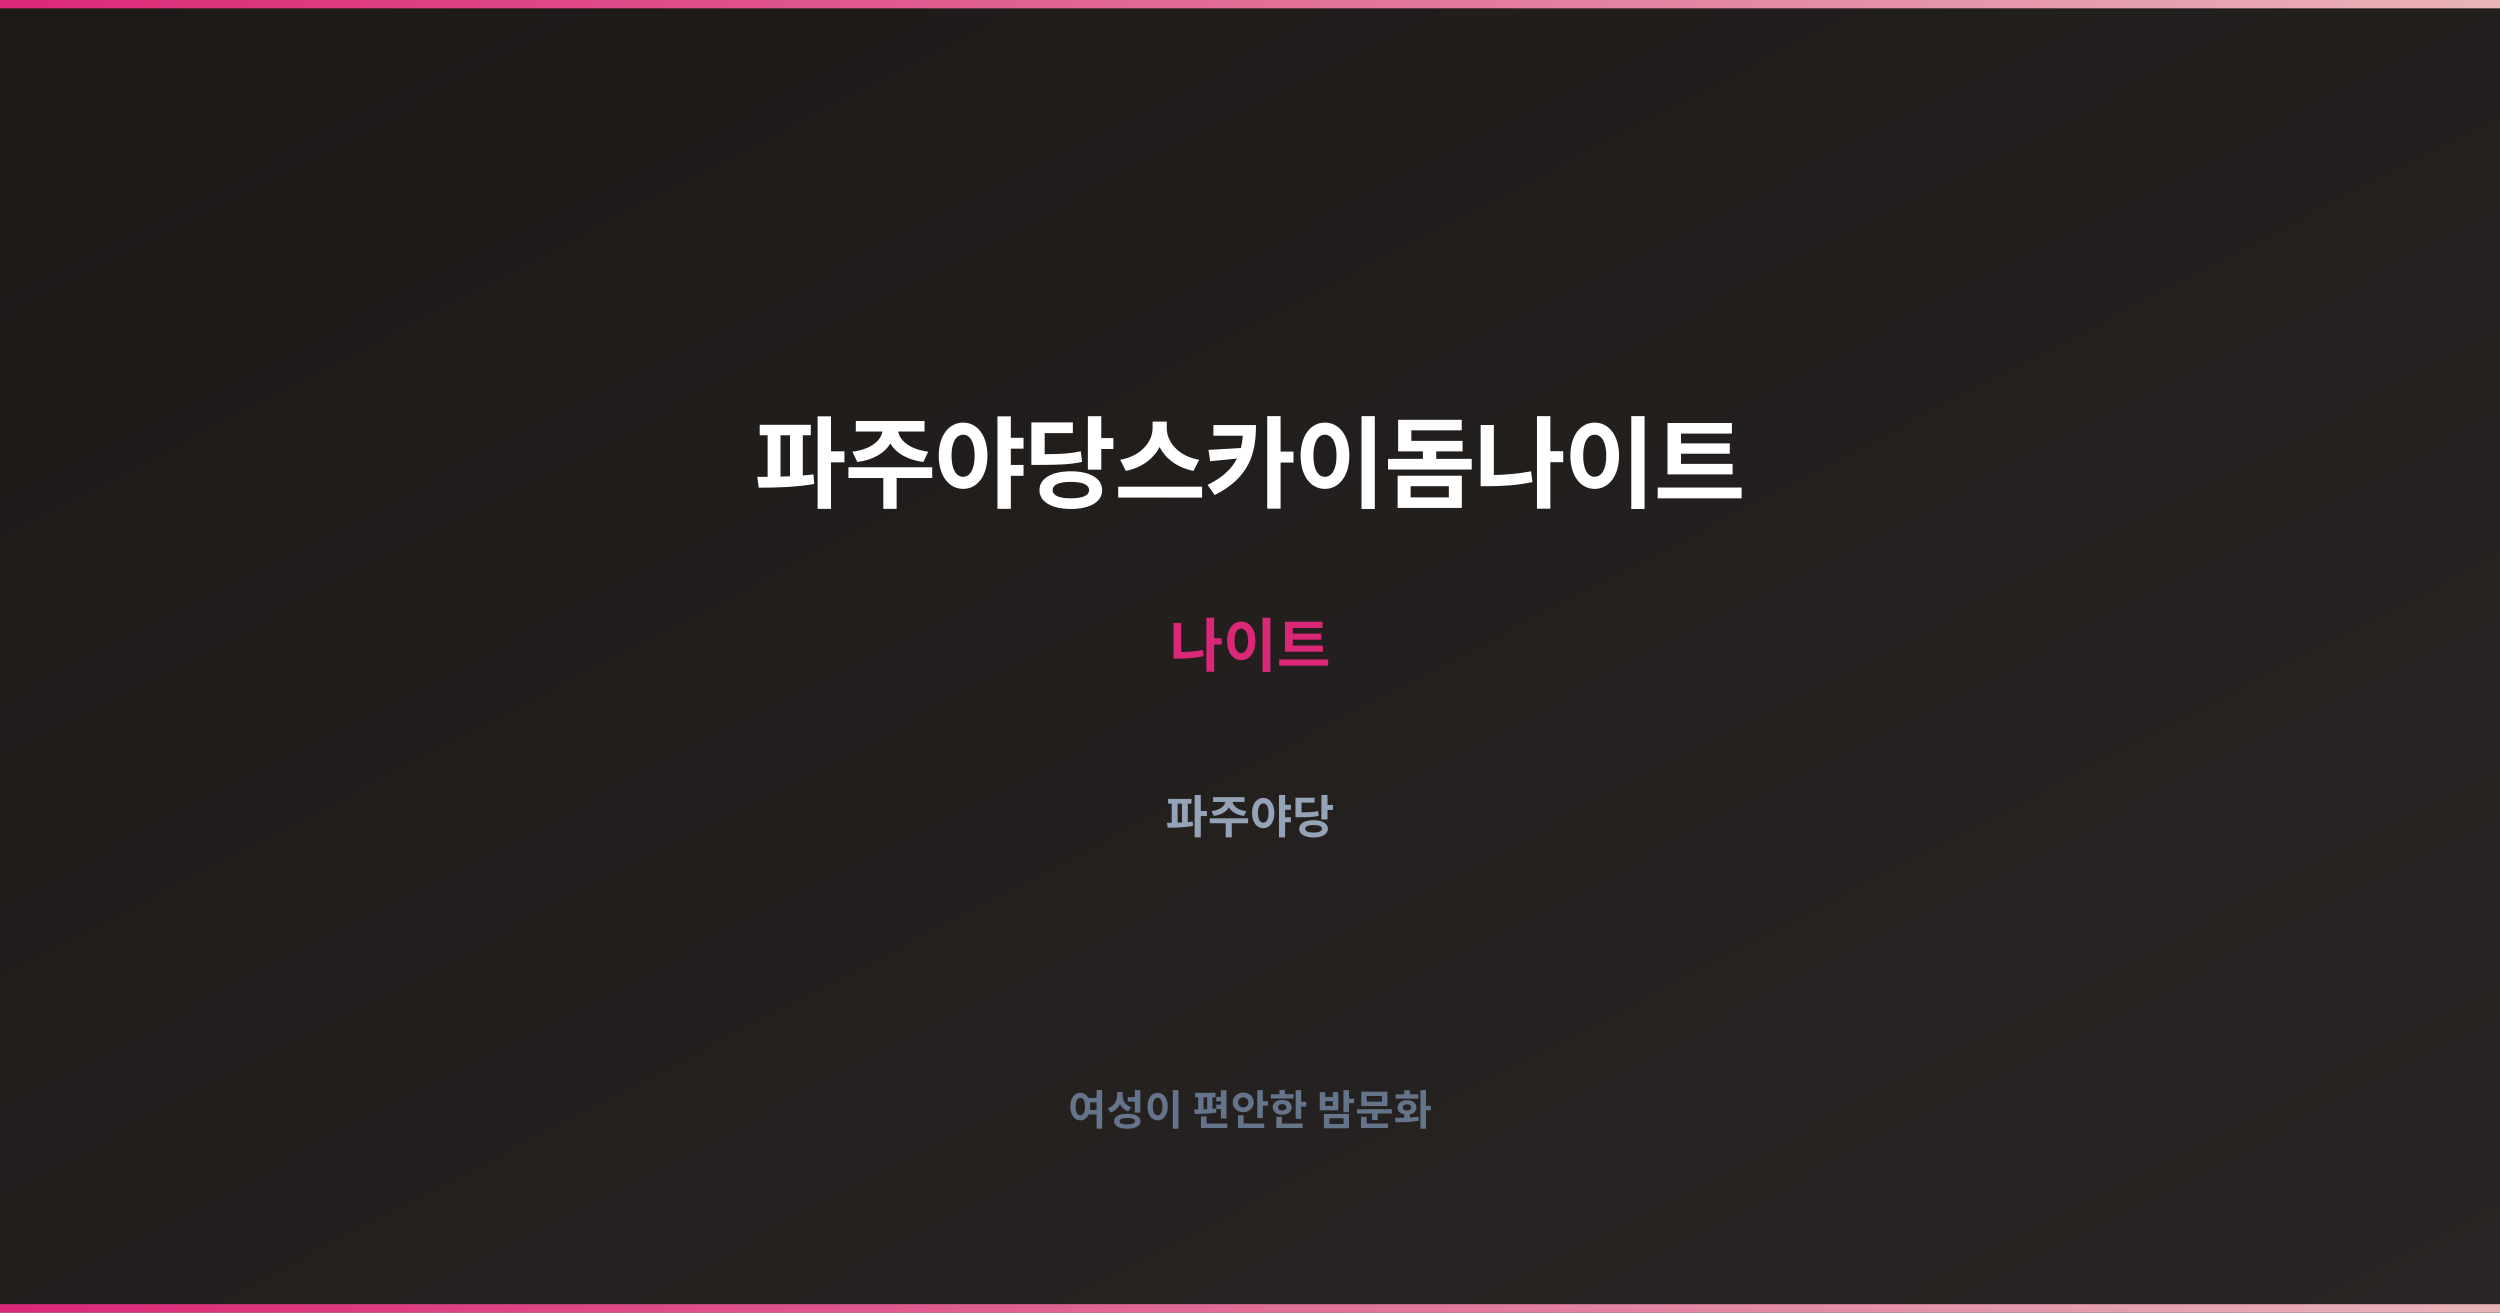
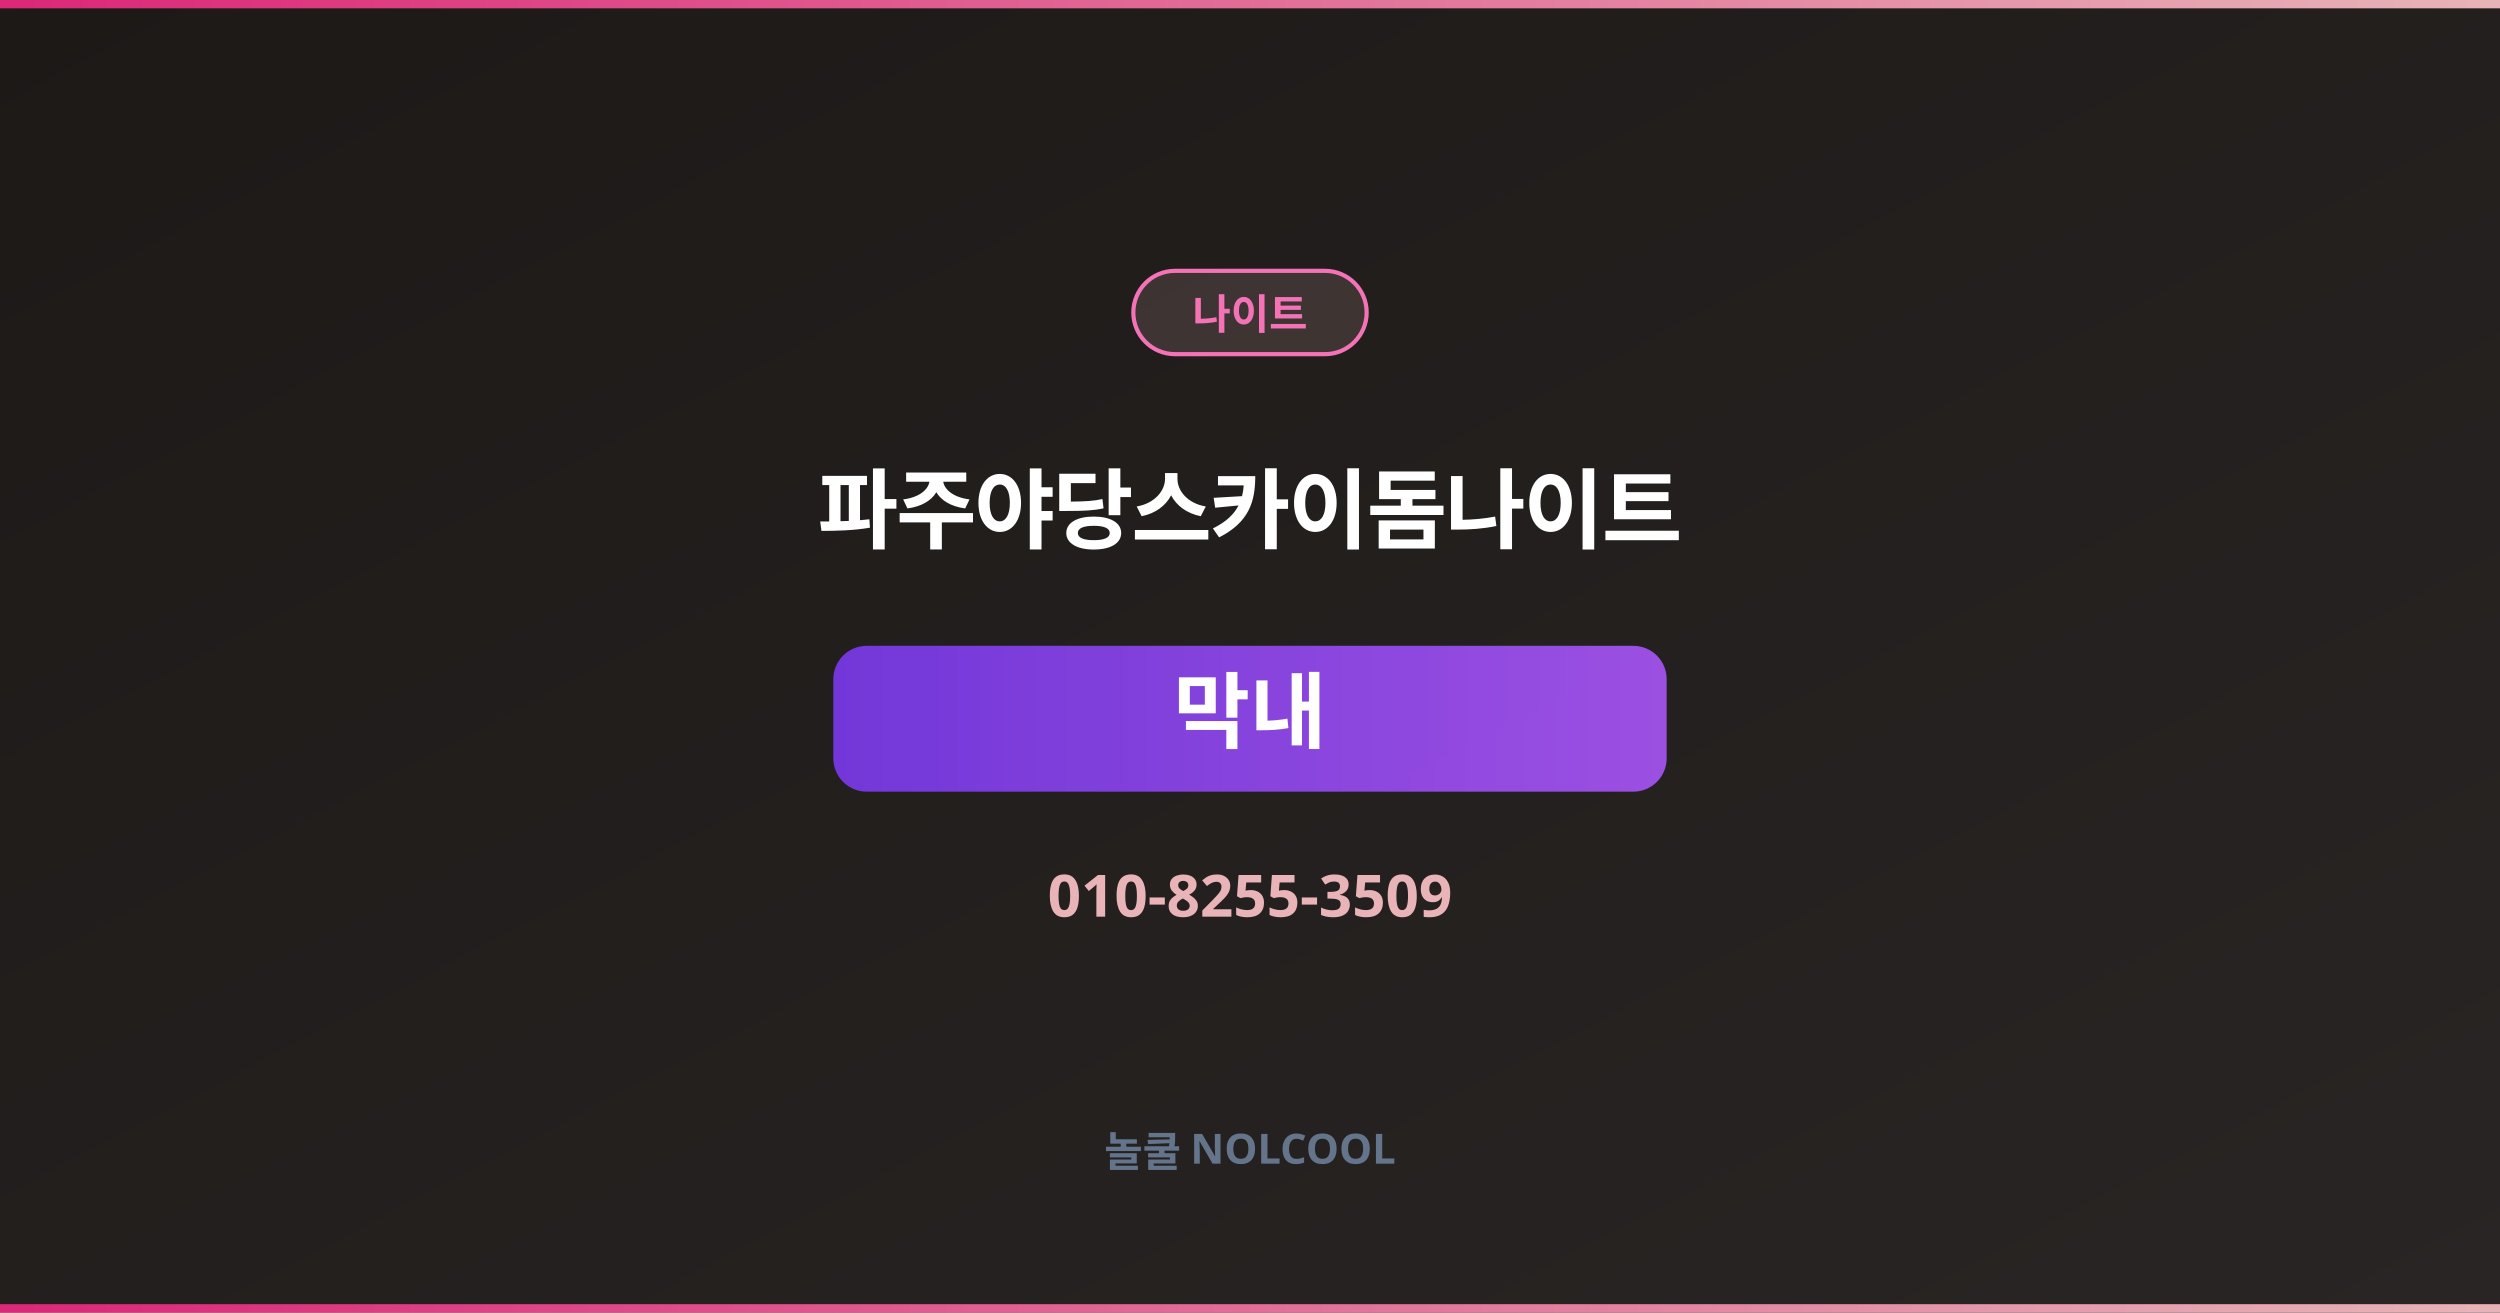
<svg xmlns="http://www.w3.org/2000/svg" width="1200" height="630" viewBox="0 0 1200 630">
  <defs>
    <linearGradient id="bg" x1="0%" y1="0%" x2="100%" y2="100%">
      <stop offset="0%" style="stop-color:#1C1917" />
      <stop offset="100%" style="stop-color:#292524" />
    </linearGradient>
    <linearGradient id="accent" x1="0%" y1="0%" x2="100%" y2="0%">
      <stop offset="0%" style="stop-color:#DB2777" />
      <stop offset="100%" style="stop-color:#E8B4B8" />
    </linearGradient>
+     <linearGradient id="nick-bg" x1="0%" y1="0%" x2="100%" y2="0%">
+       <stop offset="0%" style="stop-color:#7C3AED" />
+       <stop offset="100%" style="stop-color:#A855F7" />
+     </linearGradient>
  </defs>
  <rect width="1200" height="630" fill="url(#bg)" />
  <rect x="0" y="0" width="1200" height="4" fill="url(#accent)" />
  <rect x="0" y="626" width="1200" height="4" fill="url(#accent)" />
-   <text x="600" y="240" text-anchor="middle" font-family="sans-serif" font-size="48" font-weight="900" fill="white" letter-spacing="-1">파주야당스카이돔나이트</text>
-   <text x="600" y="320" text-anchor="middle" font-family="sans-serif" font-size="28" fill="#DB2777" font-weight="700">나이트</text>
-   <text x="600" y="400" text-anchor="middle" font-family="sans-serif" font-size="22" fill="#94a3b8" font-weight="600">파주야당</text>
-   <text x="600" y="540" text-anchor="middle" font-family="sans-serif" font-size="20" fill="#64748b" font-weight="600">여성이 편안한 밤문화</text>
+   <rect x="544" y="130" width="112" height="40" rx="20" fill="rgba(232,180,184,0.15)" stroke="#F472B6" stroke-width="2" />
+   <text x="600" y="158" text-anchor="middle" font-family="sans-serif" font-size="20" fill="#F472B6" font-weight="800">나이트</text>
+   <text x="600" y="260" text-anchor="middle" font-family="sans-serif" font-size="42" font-weight="900" fill="white" letter-spacing="-1">파주야당스카이돔나이트</text>
+   <rect x="400" y="310" width="400" height="70" rx="16" fill="url(#nick-bg)" opacity="0.9" />
+   <text x="600" y="356" text-anchor="middle" font-family="sans-serif" font-size="40" font-weight="900" fill="white">막내</text>
+   <text x="600" y="440" text-anchor="middle" font-family="sans-serif" font-size="28" fill="#E8B4B8" font-weight="700">010-8255-3509</text>
+   <text x="600" y="560" text-anchor="middle" font-family="sans-serif" font-size="20" fill="#64748b" font-weight="600">놀쿨 NOLCOOL</text>
</svg>
